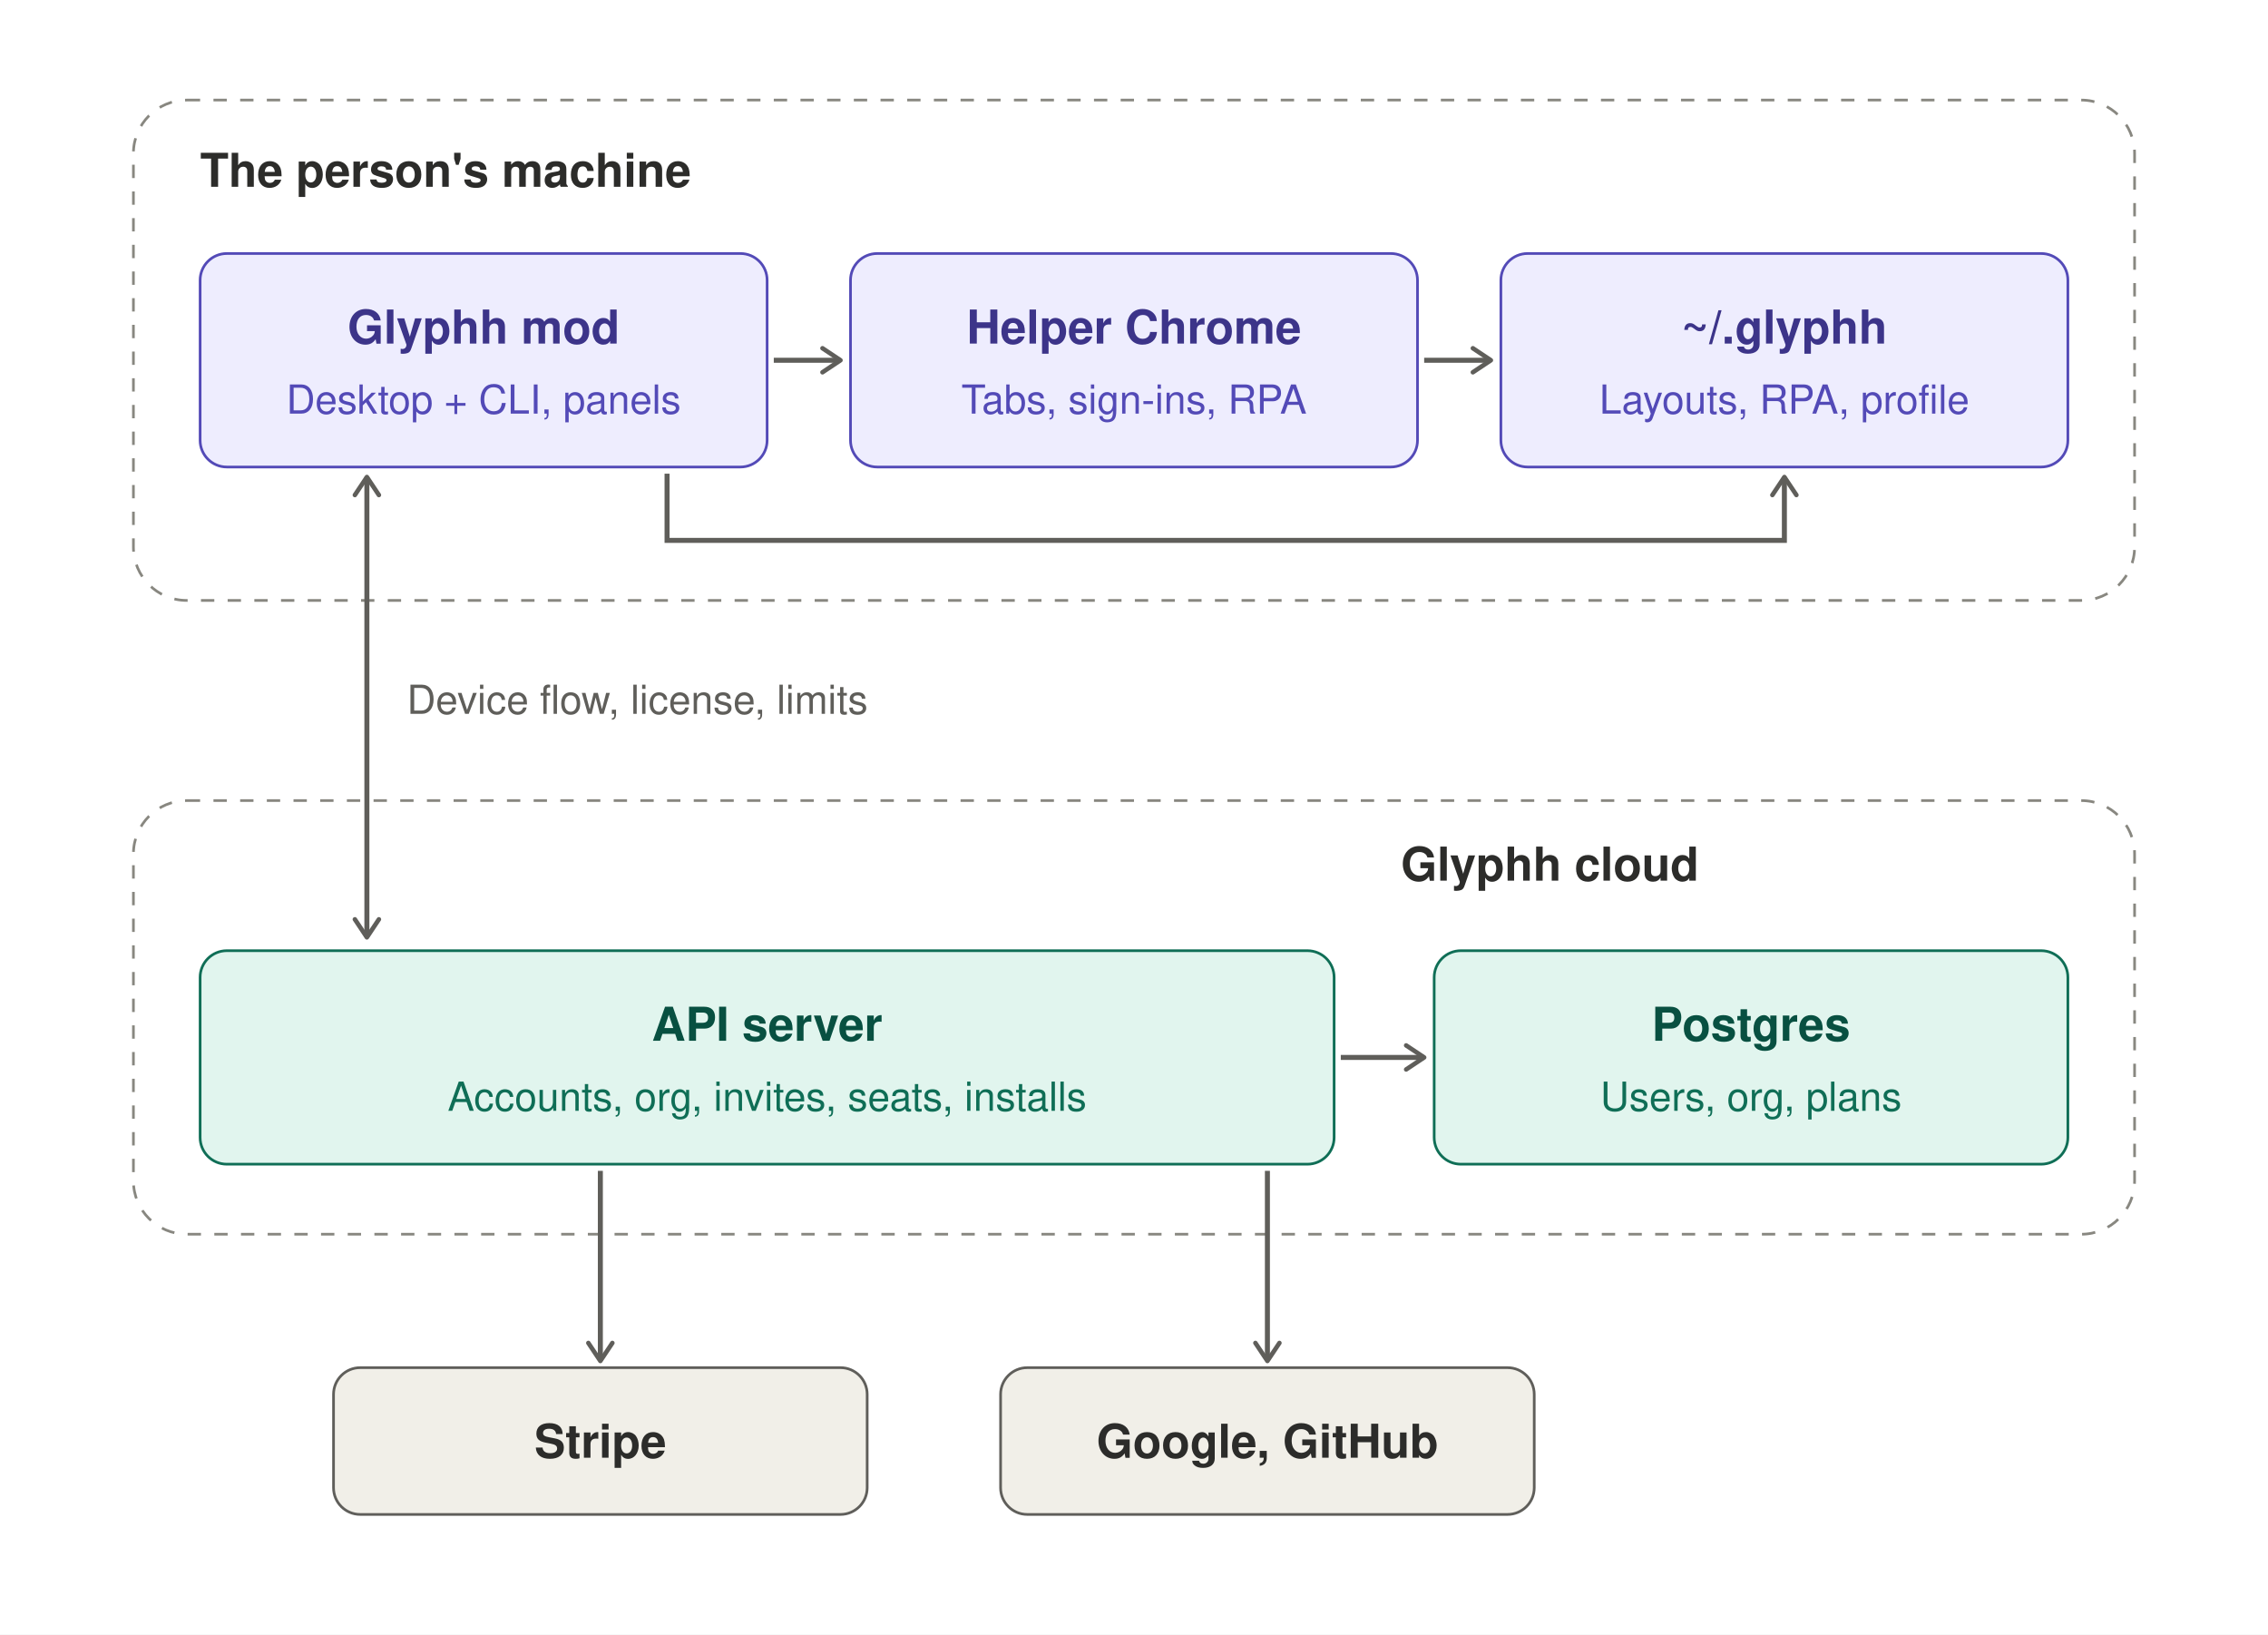
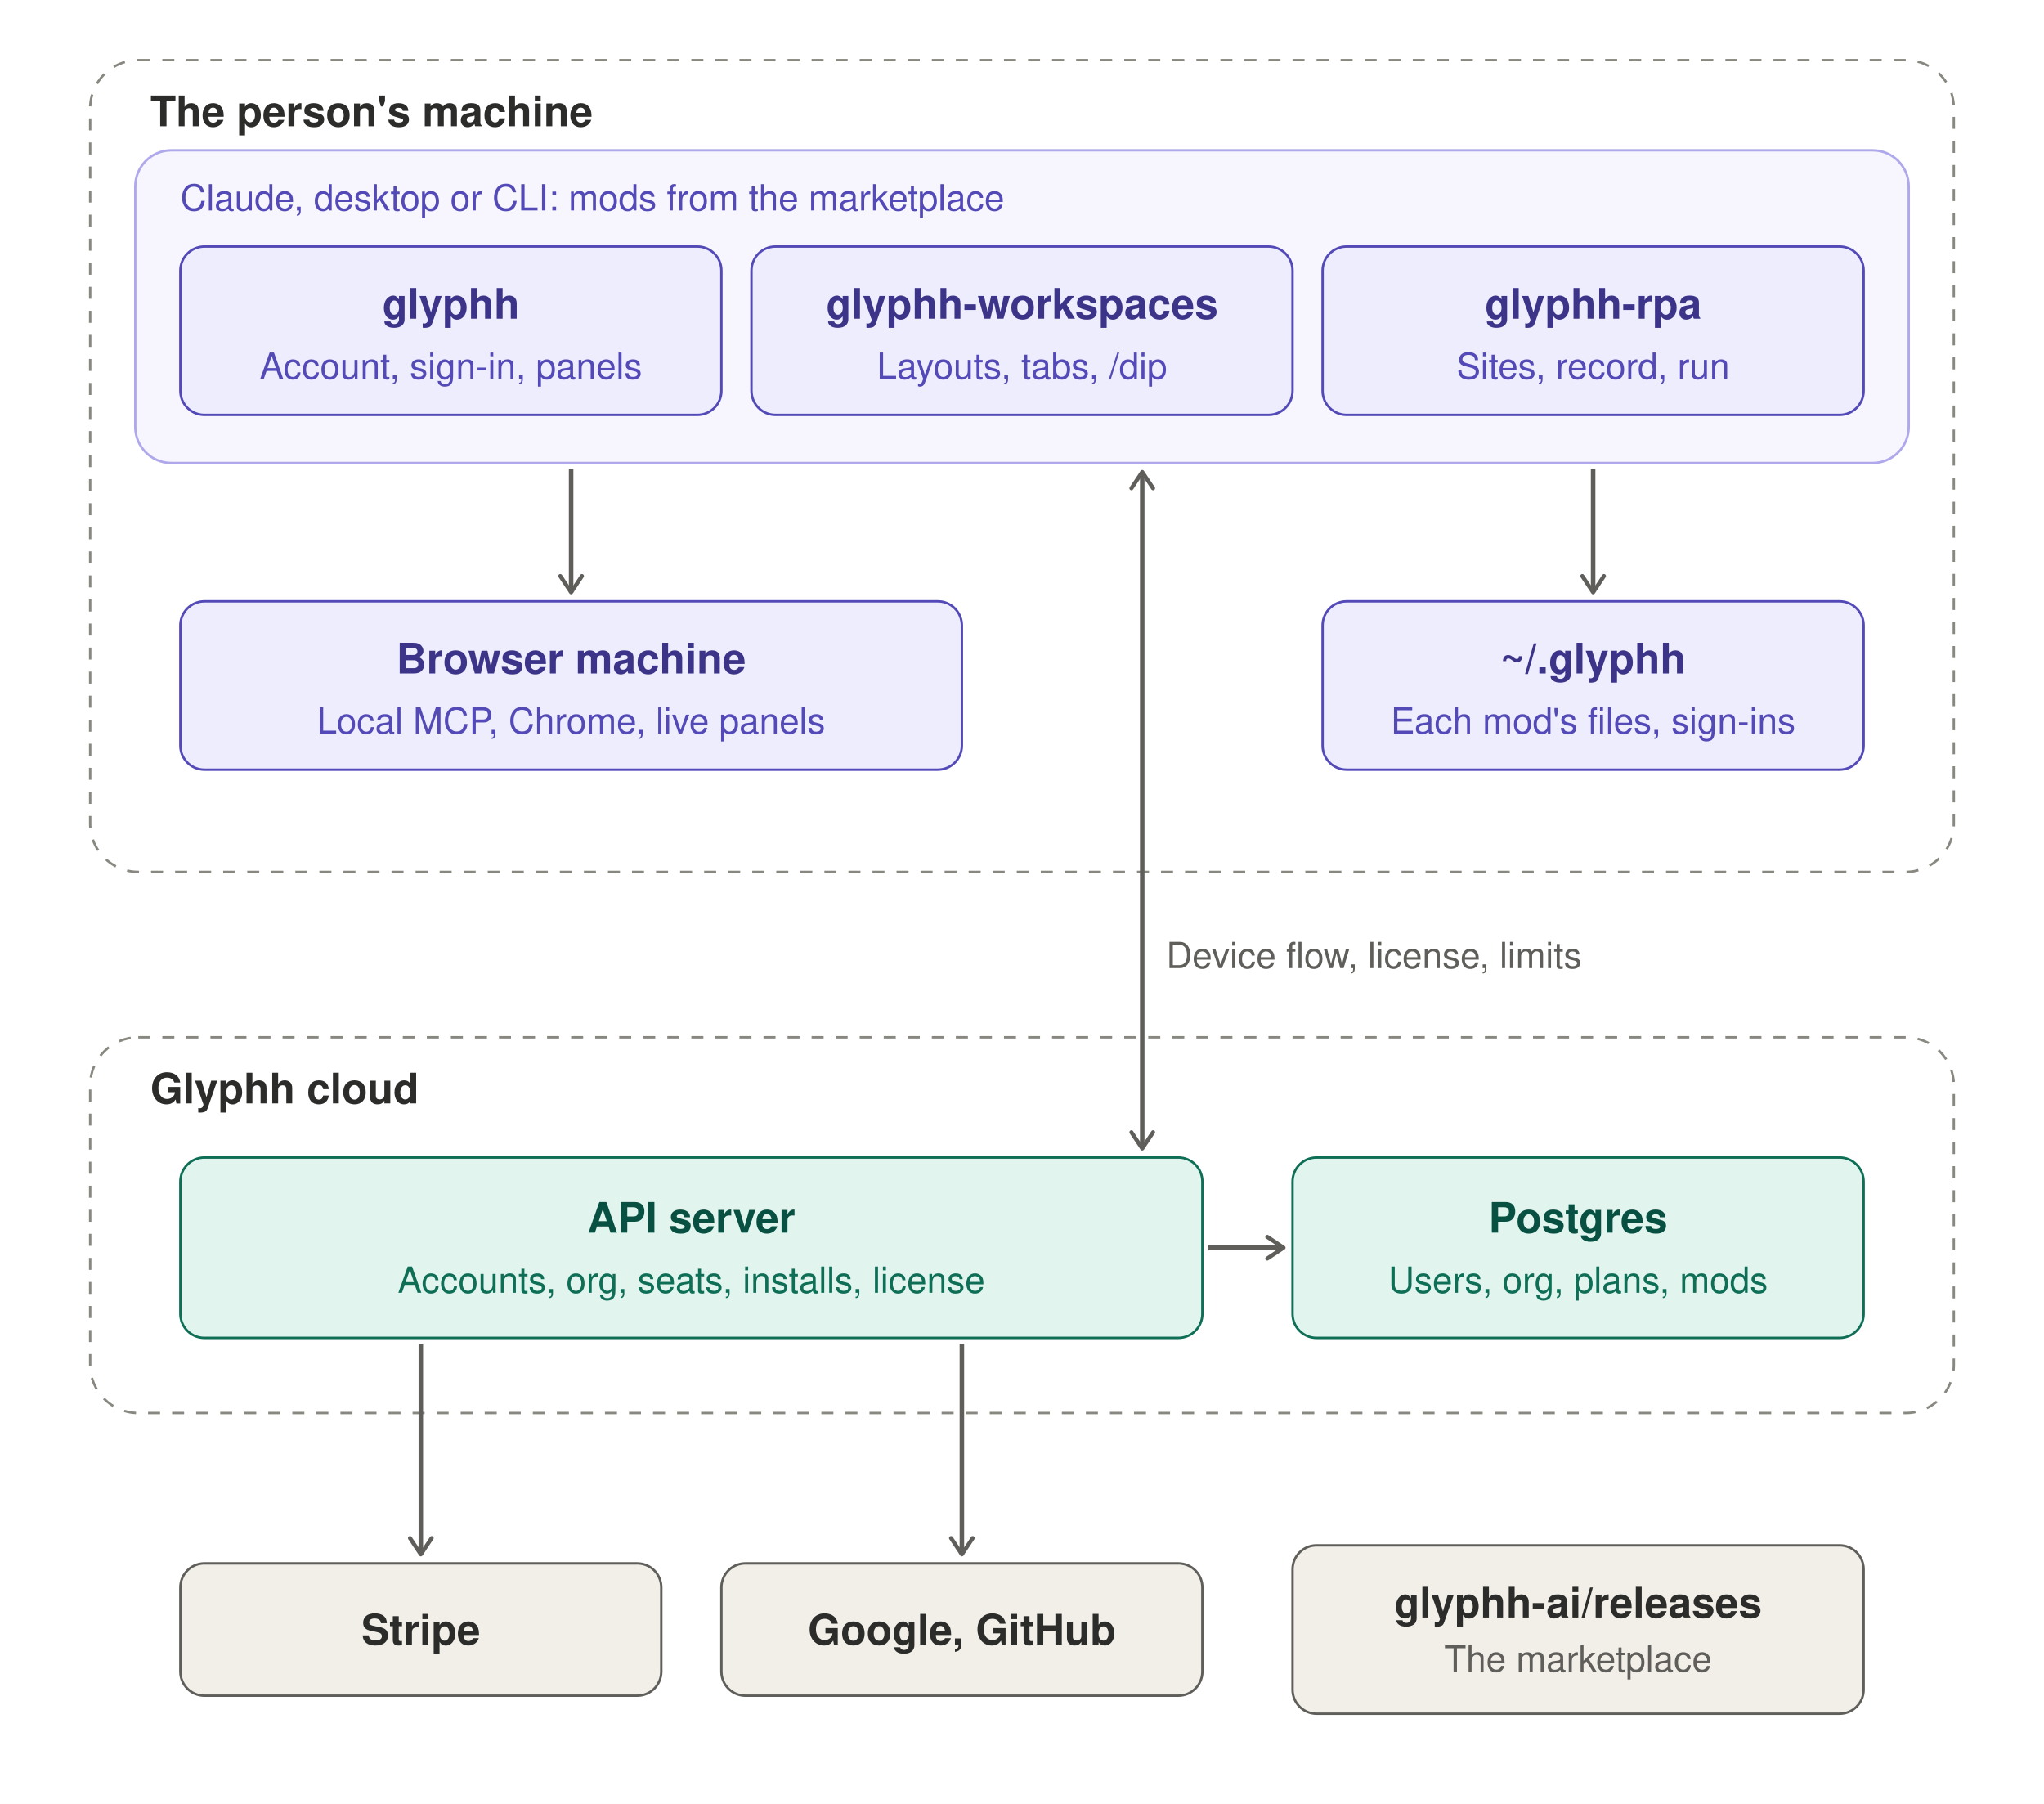
- <svg xmlns="http://www.w3.org/2000/svg" width="680" height="490" viewBox="0 0 680 490" font-family="-apple-system, Helvetica, Arial, sans-serif">
+ <svg xmlns="http://www.w3.org/2000/svg" width="680" height="600" viewBox="0 0 680 600" font-family="-apple-system, Helvetica, Arial, sans-serif">
  <defs>
    <marker id="a" viewBox="0 0 10 10" refX="8" refY="5" markerWidth="6" markerHeight="6" orient="auto-start-reverse">
      <path d="M2 1L8 5L2 9" fill="none" stroke="#5F5E5A" stroke-width="1.5" stroke-linecap="round" stroke-linejoin="round" />
    </marker>
  </defs>
-   <rect width="680" height="490" fill="#ffffff" />
+   <rect width="680" height="600" fill="#ffffff" />
  <g fill="none" stroke="#888780" stroke-width="0.8" stroke-dasharray="4 4">
-     <rect x="40" y="30" width="600" height="150" rx="16" />
-     <rect x="40" y="240" width="600" height="130" rx="16" />
+     <rect x="30" y="20" width="620" height="270" rx="16" />
+     <rect x="30" y="345" width="620" height="125" rx="16" />
  </g>
+   <rect x="45" y="50" width="590" height="104" rx="12" fill="#F7F6FE" stroke="#AFA9EC" stroke-width="0.8" />
  <g font-size="14" font-weight="600" fill="#2C2C2A">
-     <text x="60" y="56">The person's machine</text>
-     <text x="420" y="264">Glyphh cloud</text>
+     <text x="50" y="42">The person's machine</text>
+     <text x="50" y="367">Glyphh cloud</text>
  </g>
+   <text x="60" y="70" font-size="12" fill="#534AB7">Claude, desktop or CLI: mods from the marketplace</text>
  <g stroke-width="0.8">
-     <rect x="60" y="76" width="170" height="64" rx="8" fill="#EEEDFE" stroke="#534AB7" />
-     <rect x="255" y="76" width="170" height="64" rx="8" fill="#EEEDFE" stroke="#534AB7" />
-     <rect x="450" y="76" width="170" height="64" rx="8" fill="#EEEDFE" stroke="#534AB7" />
-     <rect x="60" y="285" width="340" height="64" rx="8" fill="#E1F5EE" stroke="#0F6E56" />
-     <rect x="430" y="285" width="190" height="64" rx="8" fill="#E1F5EE" stroke="#0F6E56" />
-     <rect x="100" y="410" width="160" height="44" rx="8" fill="#F1EFE8" stroke="#5F5E5A" />
-     <rect x="300" y="410" width="160" height="44" rx="8" fill="#F1EFE8" stroke="#5F5E5A" />
+     <rect x="60" y="82" width="180" height="56" rx="8" fill="#EEEDFE" stroke="#534AB7" />
+     <rect x="250" y="82" width="180" height="56" rx="8" fill="#EEEDFE" stroke="#534AB7" />
+     <rect x="440" y="82" width="180" height="56" rx="8" fill="#EEEDFE" stroke="#534AB7" />
+     <rect x="60" y="200" width="260" height="56" rx="8" fill="#EEEDFE" stroke="#534AB7" />
+     <rect x="440" y="200" width="180" height="56" rx="8" fill="#EEEDFE" stroke="#534AB7" />
+     <rect x="60" y="385" width="340" height="60" rx="8" fill="#E1F5EE" stroke="#0F6E56" />
+     <rect x="430" y="385" width="190" height="60" rx="8" fill="#E1F5EE" stroke="#0F6E56" />
+     <rect x="60" y="520" width="160" height="44" rx="8" fill="#F1EFE8" stroke="#5F5E5A" />
+     <rect x="240" y="520" width="160" height="44" rx="8" fill="#F1EFE8" stroke="#5F5E5A" />
+     <rect x="430" y="514" width="190" height="56" rx="8" fill="#F1EFE8" stroke="#5F5E5A" />
  </g>
  <g text-anchor="middle" font-size="14" font-weight="600">
-     <text x="145" y="103" fill="#3C3489">Glyphh mod</text>
-     <text x="340" y="103" fill="#3C3489">Helper Chrome</text>
-     <text x="535" y="103" fill="#3C3489">~/.glyphh</text>
-     <text x="230" y="312" fill="#085041">API server</text>
-     <text x="525" y="312" fill="#085041">Postgres</text>
-     <text x="180" y="437" fill="#2C2C2A">Stripe</text>
-     <text x="380" y="437" fill="#2C2C2A">Google, GitHub</text>
+     <text x="150" y="106" fill="#3C3489">glyphh</text>
+     <text x="340" y="106" fill="#3C3489">glyphh-workspaces</text>
+     <text x="530" y="106" fill="#3C3489">glyphh-rpa</text>
+     <text x="190" y="224" fill="#3C3489">Browser machine</text>
+     <text x="530" y="224" fill="#3C3489">~/.glyphh</text>
+     <text x="230" y="410" fill="#085041">API server</text>
+     <text x="525" y="410" fill="#085041">Postgres</text>
+     <text x="140" y="547" fill="#2C2C2A">Stripe</text>
+     <text x="320" y="547" fill="#2C2C2A">Google, GitHub</text>
+     <text x="525" y="538" fill="#2C2C2A">glyphh-ai/releases</text>
  </g>
  <g text-anchor="middle" font-size="12">
-     <text x="145" y="124" fill="#534AB7">Desktop + CLI, panels</text>
-     <text x="340" y="124" fill="#534AB7">Tabs, sign-ins, RPA</text>
-     <text x="535" y="124" fill="#534AB7">Layouts, RPA, profile</text>
-     <text x="230" y="333" fill="#0F6E56">Accounts, org, invites, seats, installs</text>
-     <text x="525" y="333" fill="#0F6E56">Users, org, plans</text>
+     <text x="150" y="126" fill="#534AB7">Account, sign-in, panels</text>
+     <text x="340" y="126" fill="#534AB7">Layouts, tabs, /dip</text>
+     <text x="530" y="126" fill="#534AB7">Sites, record, run</text>
+     <text x="190" y="244" fill="#534AB7">Local MCP, Chrome, live panels</text>
+     <text x="530" y="244" fill="#534AB7">Each mod's files, sign-ins</text>
+     <text x="230" y="430" fill="#0F6E56">Accounts, org, seats, installs, license</text>
+     <text x="525" y="430" fill="#0F6E56">Users, org, plans, mods</text>
+     <text x="525" y="556" fill="#5F5E5A">The marketplace</text>
  </g>
  <g stroke="#5F5E5A" stroke-width="1.5" fill="none">
-     <line x1="232" y1="108" x2="252" y2="108" marker-end="url(#a)" />
-     <line x1="427" y1="108" x2="447" y2="108" marker-end="url(#a)" />
-     <path d="M200 142 L200 162 L535 162 L535 143" marker-end="url(#a)" />
-     <line x1="110" y1="143" x2="110" y2="281" marker-start="url(#a)" marker-end="url(#a)" />
-     <line x1="402" y1="317" x2="427" y2="317" marker-end="url(#a)" />
-     <line x1="180" y1="351" x2="180" y2="408" marker-end="url(#a)" />
-     <line x1="380" y1="351" x2="380" y2="408" marker-end="url(#a)" />
+     <line x1="190" y1="156" x2="190" y2="197" marker-end="url(#a)" />
+     <line x1="530" y1="156" x2="530" y2="197" marker-end="url(#a)" />
+     <line x1="380" y1="157" x2="380" y2="382" marker-start="url(#a)" marker-end="url(#a)" />
+     <line x1="402" y1="415" x2="427" y2="415" marker-end="url(#a)" />
+     <line x1="140" y1="447" x2="140" y2="517" marker-end="url(#a)" />
+     <line x1="320" y1="447" x2="320" y2="517" marker-end="url(#a)" />
  </g>
-   <text x="122" y="214" font-size="12" fill="#5F5E5A">Device flow, license, limits</text>
+   <text x="388" y="322" font-size="12" fill="#5F5E5A">Device flow, license, limits</text>
</svg>
